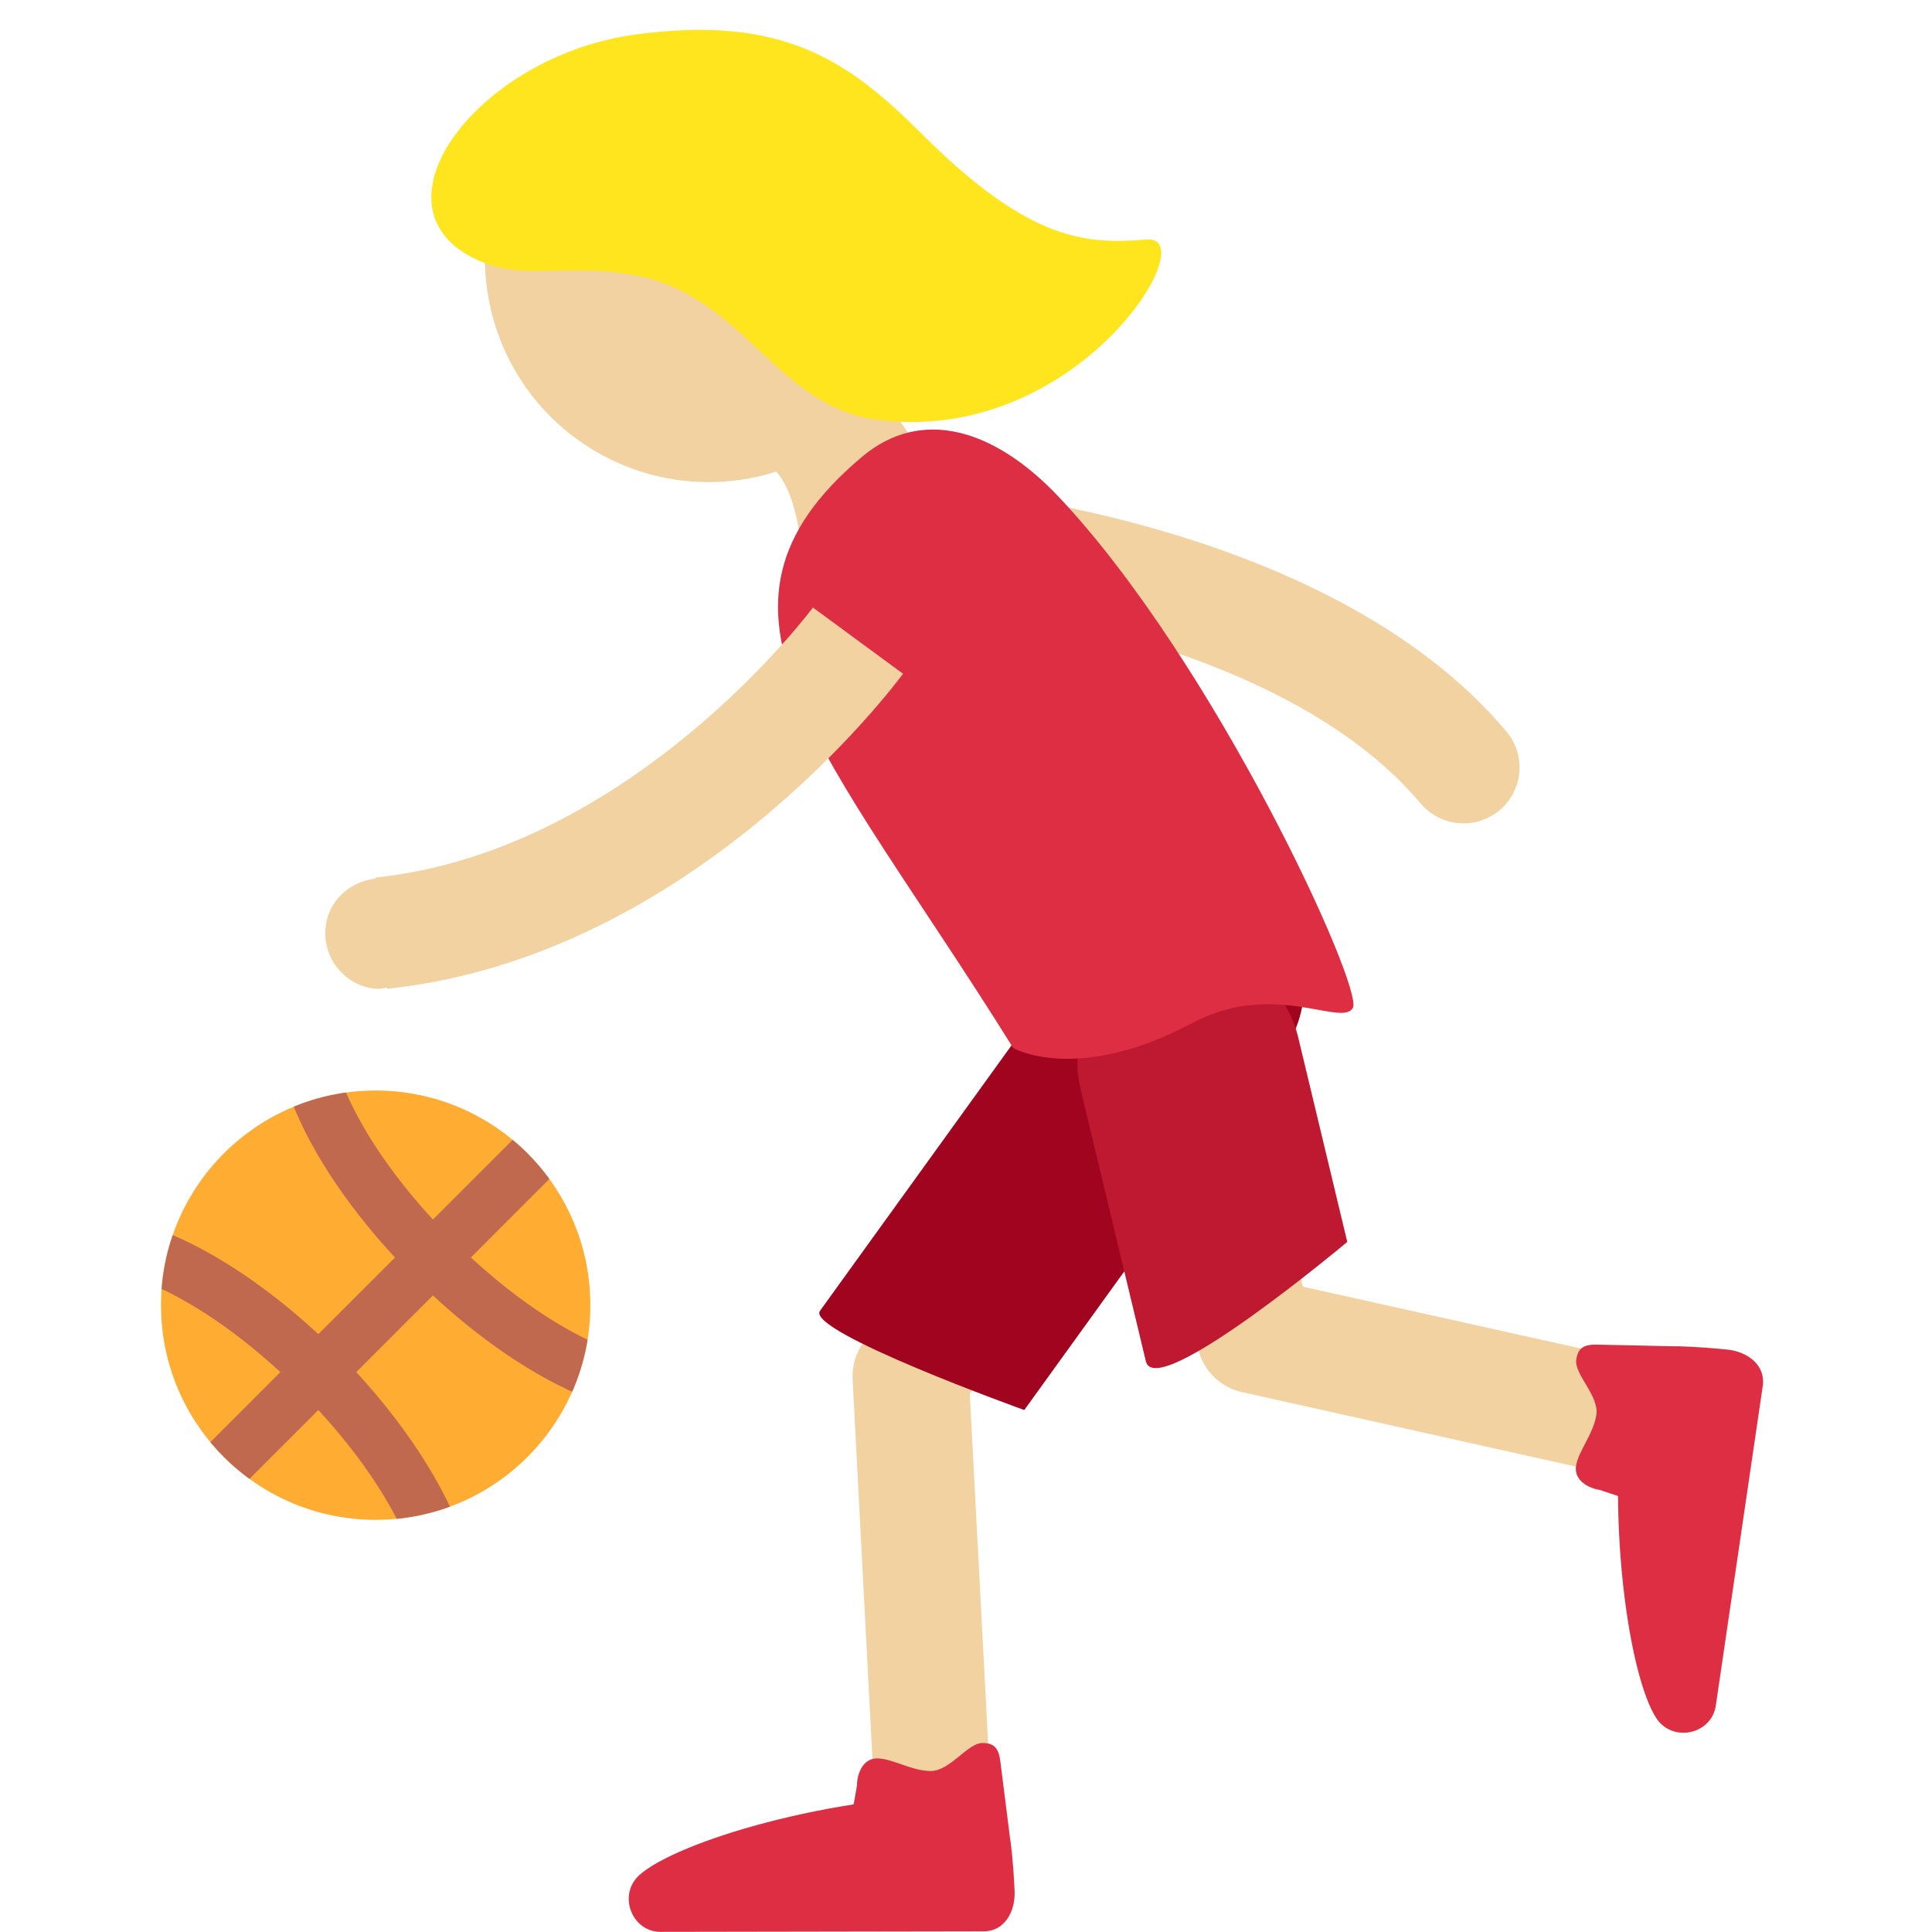
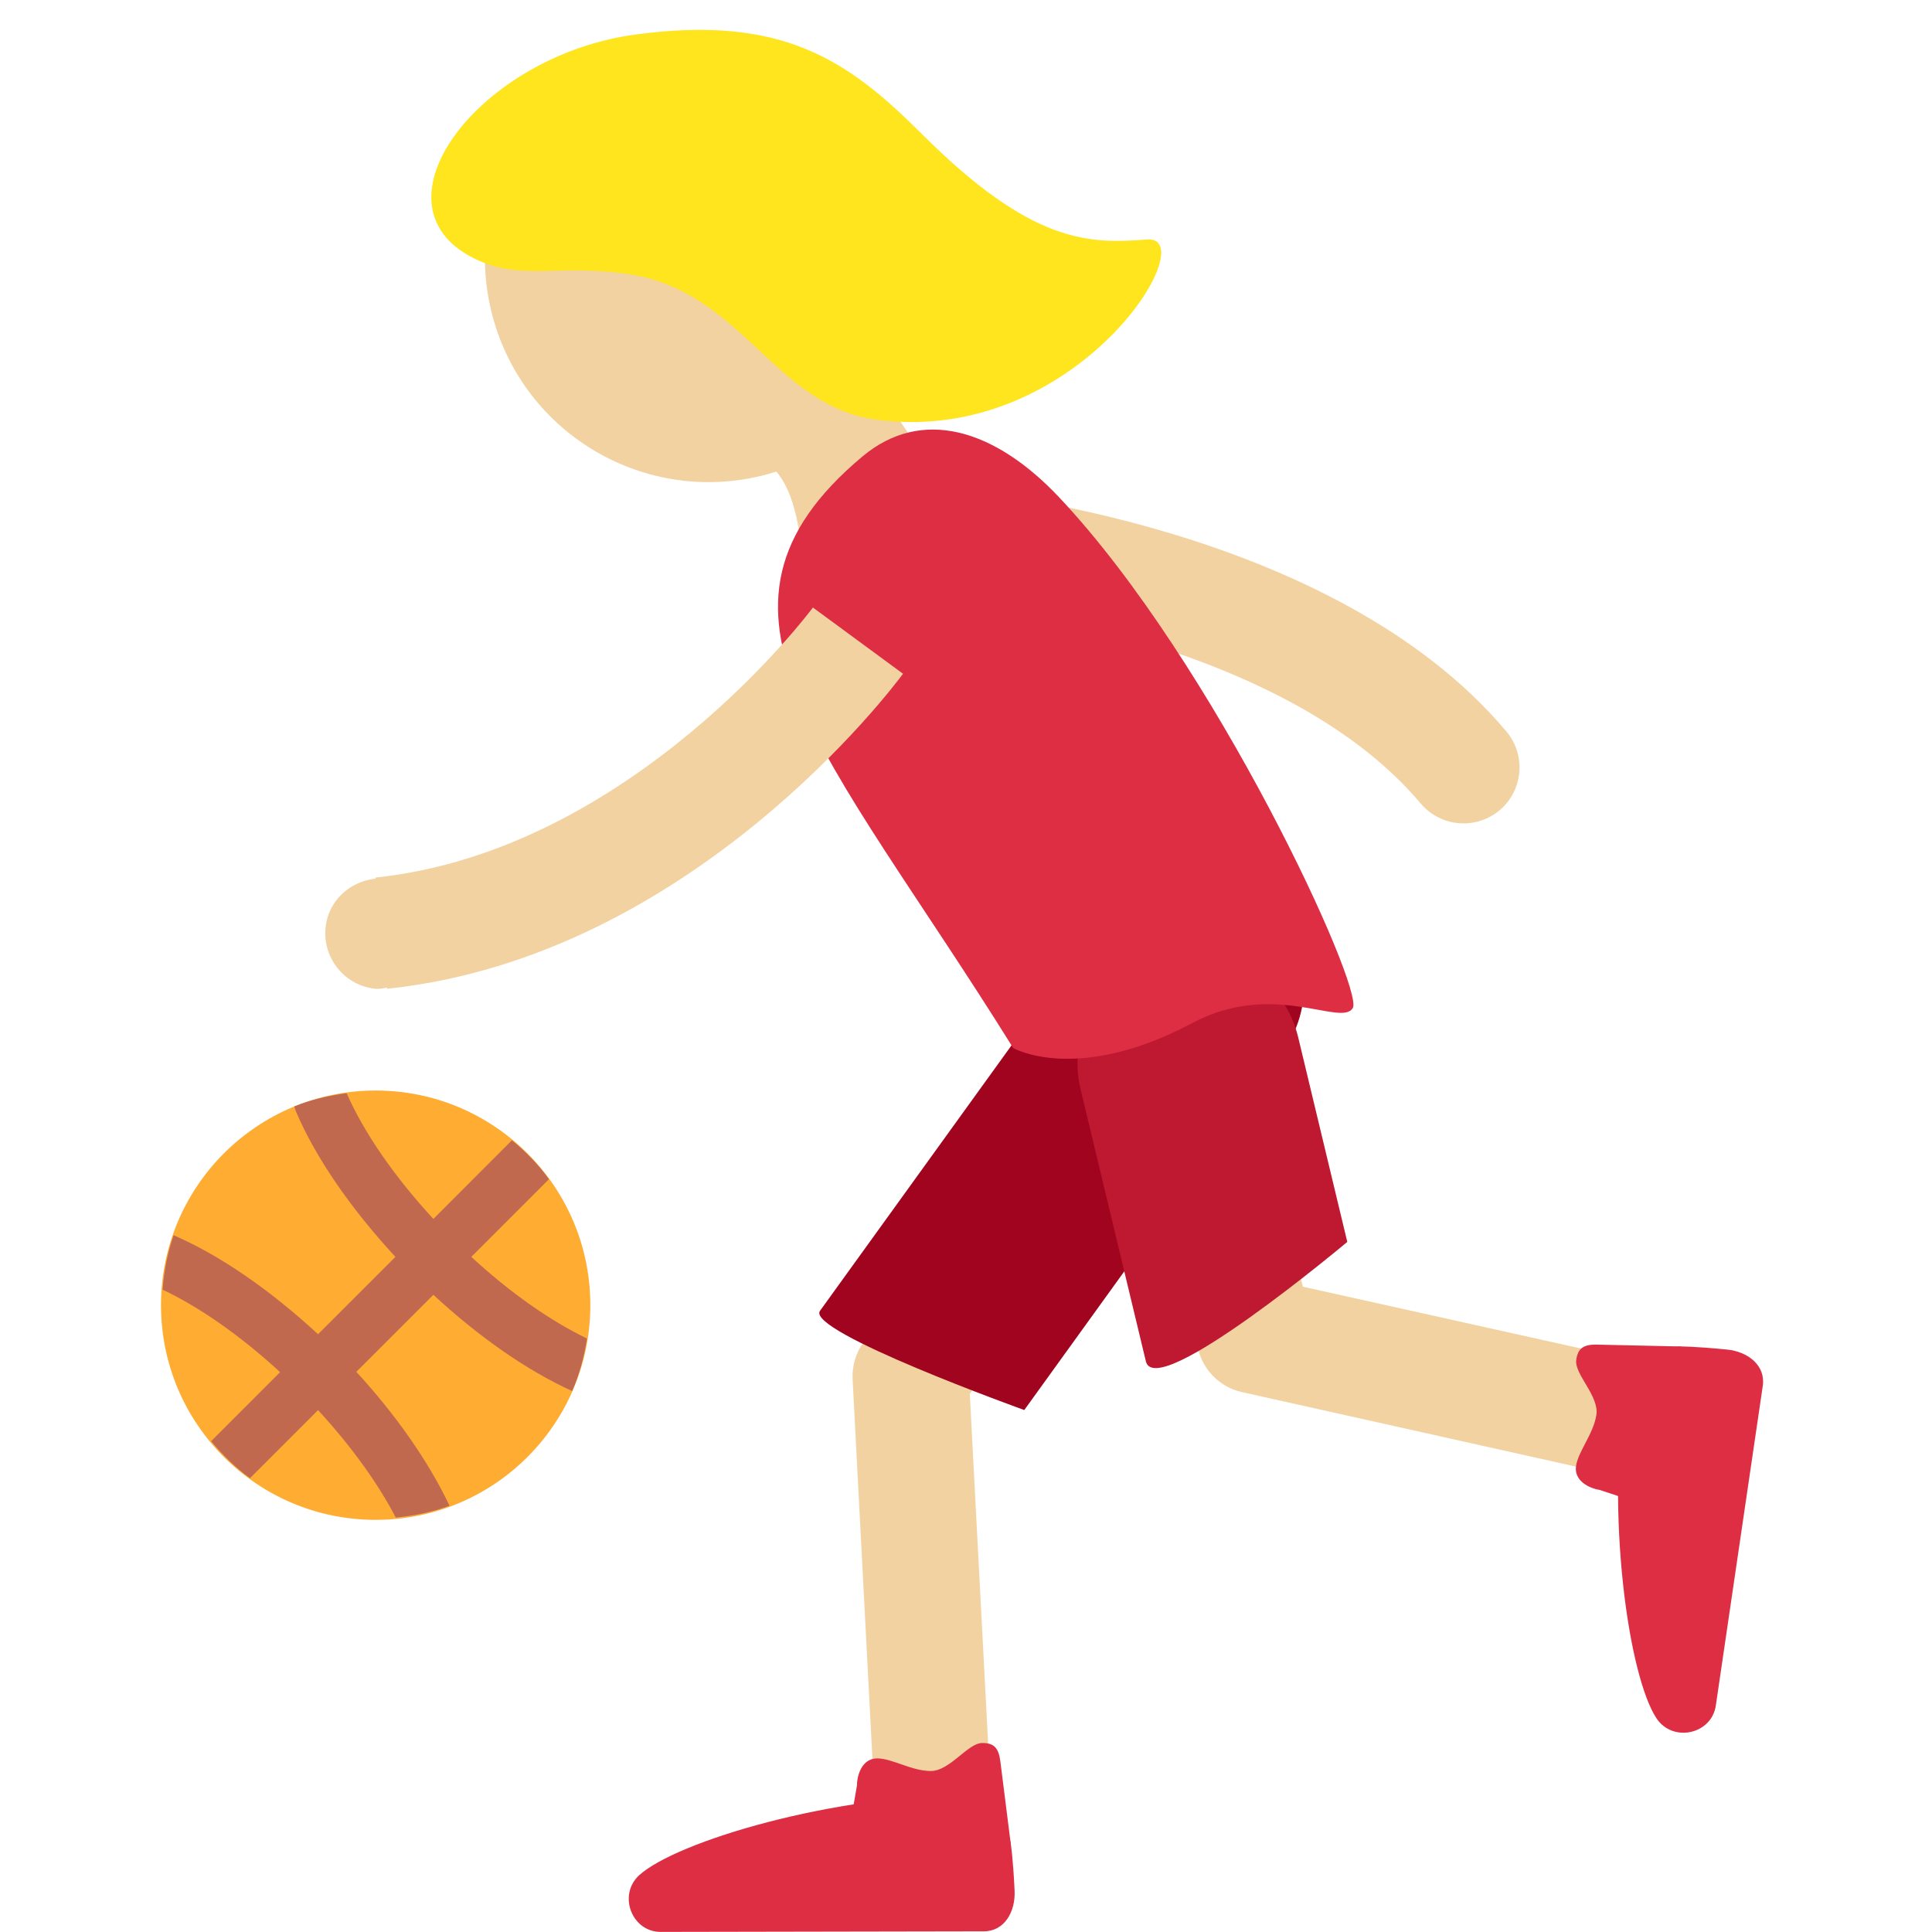
<svg xmlns="http://www.w3.org/2000/svg" viewBox="0 0 45 45" style="enable-background:new 0 0 45 45;" xml:space="preserve" version="1.1" id="svg2">
  <defs id="defs6">
    <clipPath id="clipPath16" clipPathUnits="userSpaceOnUse">
      <path id="path18" d="M 0,36 36,36 36,0 0,0 0,36 Z" />
-     </clipPath>
-     <clipPath id="clipPath60" clipPathUnits="userSpaceOnUse">
-       <path id="path62" d="M 3,11.679 C 3,9.471 4.791,7.68 7,7.68 l 0,0 c 2.209,0 4,1.791 4,3.999 l 0,0 c 0,2.21 -1.791,4.001 -4,4.001 l 0,0 c -2.209,0 -4,-1.791 -4,-4.001" />
-     </clipPath>
-     <clipPath id="clipPath80" clipPathUnits="userSpaceOnUse">
-       <path id="path82" d="M 0,36 36,36 36,0 0,0 0,36 Z" />
    </clipPath>
  </defs>
  <g transform="matrix(1.25,0,0,-1.25,0,45)" id="g10">
    <g id="g12">
      <g clip-path="url(#clipPath16)" id="g14">
        <g transform="translate(30.8525,8.3662)" id="g20">
-           <path id="path22" style="fill:#f3d2a2;fill-opacity:1;fill-rule:nonzero;stroke:none" d="M 0,0 C -0.081,0 -0.163,0.01 -0.243,0.028 L -7.719,1.696 C -8.122,1.79 -8.432,2.099 -8.528,2.501 l -1.216,5.066 c -0.069,0.283 -0.023,0.573 0.129,0.82 0.151,0.247 0.39,0.421 0.672,0.487 0.085,0.021 0.171,0.031 0.255,0.031 0.502,0 0.935,-0.342 1.052,-0.832 L -6.576,3.658 0.245,2.142 C 0.528,2.076 0.768,1.904 0.921,1.658 1.074,1.412 1.123,1.122 1.058,0.84 0.964,0.437 0.654,0.127 0.251,0.03 0.168,0.01 0.084,0 0,0" />
+           <path id="path22" style="fill:#f3d2a2;fill-opacity:1;fill-rule:nonzero;stroke:none" d="M 0,0 C -0.081,0 -0.163,0.01 -0.243,0.028 L -7.719,1.696 C -8.122,1.79 -8.432,2.099 -8.528,2.501 l -1.216,5.066 c -0.069,0.283 -0.023,0.573 0.129,0.82 0.151,0.247 0.39,0.421 0.672,0.487 0.085,0.022 0.171,0.031 0.255,0.031 0.502,0 0.935,-0.342 1.052,-0.832 L -6.576,3.658 0.245,2.142 C 0.528,2.076 0.768,1.904 0.921,1.658 1.074,1.412 1.123,1.122 1.058,0.84 0.964,0.437 0.654,0.127 0.251,0.03 0.168,0.01 0.084,0 0,0" />
        </g>
        <g transform="translate(11.3184,31.5259)" id="g24">
-           <path id="path26" style="fill:#f3d2a2;fill-opacity:1;fill-rule:nonzero;stroke:none" d="m 0,0 c -1.158,-0.564 0.52,-2.167 0.439,-3.483 -0.051,-0.91 1.722,-0.595 1.722,-0.595 0,0 1.159,0.564 1.425,-1.455 0.262,-2.017 3.141,-2.05 2.877,-0.03 C 6.197,-3.547 4.332,-2.873 4.85,-1.128 6.09,3.048 0,0 0,0" />
+           <path id="path26" style="fill:#f3d2a2;fill-opacity:1;fill-rule:nonzero;stroke:none" d="m 0,0 c -1.158,-0.564 0.52,-2.167 0.439,-3.483 -0.051,-0.91 1.722,-0.595 1.722,-0.595 0,0 1.159,0.564 1.425,-1.455 0.262,-2.017 3.141,-2.05 2.877,-0.03 -0.266,2.016 -2.131,2.69 -1.612,4.435 C 6.09,3.048 0,0 0,0" />
        </g>
        <g transform="translate(27.5156,20.686)" id="g28">
-           <path id="path30" style="fill:#f3d2a2;fill-opacity:1;fill-rule:nonzero;stroke:none" d="m 0,0 c -0.373,-0.089 -0.779,0.03 -1.043,0.342 -2.682,3.19 -8.798,3.763 -8.859,3.769 -0.573,0.051 -0.997,0.556 -0.947,1.129 0.05,0.572 0.548,0.998 1.127,0.947 C -9.436,6.163 -2.688,5.538 0.554,1.684 0.924,1.243 0.867,0.587 0.426,0.215 0.298,0.108 0.151,0.037 0,0" />
+           <path id="path30" style="fill:#f3d2a2;fill-opacity:1;fill-rule:nonzero;stroke:none" d="m 0,0 c -0.373,-0.089 -0.779,0.03 -1.043,0.342 -2.682,3.19 -8.798,3.763 -8.859,3.769 -0.573,0.051 -0.997,0.556 -0.947,1.129 0.05,0.572 0.548,0.998 1.127,0.947 C -9.436,6.163 -2.688,5.538 0.554,1.684 0.924,1.243 0.867,0.586 0.426,0.215 0.298,0.108 0.151,0.037 0,0" />
        </g>
        <g transform="translate(17.4697,0.6992)" id="g32">
-           <path id="path34" style="fill:#f3d2a2;fill-opacity:1;fill-rule:nonzero;stroke:none" d="m 0,0 c -0.598,-0.028 -1.107,0.435 -1.135,1.031 l -0.448,8.575 c -0.011,0.244 0.061,0.487 0.203,0.684 l 5.246,7.271 c 0.184,0.255 0.469,0.417 0.782,0.446 0.259,0.023 0.519,-0.048 0.731,-0.2 C 5.614,17.636 5.77,17.385 5.816,17.1 5.862,16.814 5.794,16.527 5.625,16.294 L 0.601,9.328 1.031,1.133 C 1.054,0.652 0.751,0.208 0.294,0.054 0.217,0.028 0.136,0.011 0.052,0.003 L 0,0 Z" />
+           <path id="path34" style="fill:#f3d2a2;fill-opacity:1;fill-rule:nonzero;stroke:none" d="m 0,0 c -0.598,-0.028 -1.107,0.435 -1.135,1.031 l -0.448,8.575 c -0.011,0.244 0.061,0.487 0.203,0.684 l 5.246,7.272 c 0.184,0.254 0.469,0.417 0.782,0.445 0.259,0.023 0.519,-0.048 0.731,-0.2 C 5.614,17.636 5.77,17.385 5.816,17.1 5.862,16.814 5.794,16.527 5.625,16.294 L 0.601,9.328 1.031,1.133 C 1.054,0.652 0.751,0.208 0.294,0.054 0.217,0.028 0.136,0.011 0.052,0.003 L 0,0 Z" />
        </g>
        <g transform="translate(15.2798,11.5752)" id="g36">
-           <path id="path38" style="fill:#a0041e;fill-opacity:1;fill-rule:nonzero;stroke:none" d="M 0,0 5.246,7.271 C 5.917,8.203 7.221,8.416 8.155,7.741 9.088,7.068 9.299,5.765 8.626,4.832 l -4.82,-6.681 c 0,0 -4.082,1.467 -3.806,1.849" />
+           <path id="path38" style="fill:#a0041e;fill-opacity:1;fill-rule:nonzero;stroke:none" d="M 0,0 5.246,7.271 C 5.917,8.203 7.221,8.416 8.155,7.741 9.088,7.068 9.299,5.765 8.625,4.832 L 3.806,-1.849 c 0,0 -4.082,1.467 -3.806,1.849" />
        </g>
        <g transform="translate(21.3516,10.6338)" id="g40">
-           <path id="path42" style="fill:#be1931;fill-opacity:1;fill-rule:nonzero;stroke:none" d="M 0,0 -1.216,5.066 C -1.485,6.186 -0.795,7.311 0.325,7.58 1.444,7.848 2.569,7.159 2.838,6.039 L 3.753,2.225 C 3.753,2.225 0.184,-0.769 0,0" />
+           <path id="path42" style="fill:#be1931;fill-opacity:1;fill-rule:nonzero;stroke:none" d="M 0,0 -1.216,5.066 C -1.485,6.186 -0.795,7.312 0.325,7.58 1.444,7.848 2.569,7.159 2.838,6.039 L 3.753,2.225 C 3.753,2.225 0.185,-0.769 0,0" />
        </g>
        <g transform="translate(17.2588,32.1582)" id="g44">
-           <path id="path46" style="fill:#f3d2a2;fill-opacity:1;fill-rule:nonzero;stroke:none" d="M 0,0 C 0.537,-2.238 -0.842,-4.489 -3.081,-5.026 -5.32,-5.563 -7.57,-4.184 -8.107,-1.945 -8.645,0.294 -7.265,2.544 -5.026,3.081 -2.788,3.619 -0.537,2.239 0,0" />
+           <path id="path46" style="fill:#f3d2a2;fill-opacity:1;fill-rule:nonzero;stroke:none" d="M 0,0 C 0.537,-2.238 -0.842,-4.489 -3.081,-5.026 -5.32,-5.563 -7.57,-4.184 -8.107,-1.945 -8.645,0.294 -7.265,2.544 -5.026,3.082 -2.788,3.619 -0.537,2.239 0,0" />
        </g>
        <g transform="translate(21.375,31.5376)" id="g48">
-           <path id="path50" style="fill:#ffe51e;fill-opacity:1;fill-rule:nonzero;stroke:none" d="m 0,0 c -1.083,-0.083 -2.14,-0.092 -4.208,1.976 -1.375,1.375 -2.603,2.213 -5.334,1.842 -2.898,-0.393 -5.018,-3.169 -3,-4.17 0.881,-0.436 1.53,-0.094 2.881,-0.295 2.121,-0.315 2.706,-2.455 4.619,-2.711 C -1.298,-3.858 1.083,0.083 0,0" />
+           <path id="path50" style="fill:#ffe51e;fill-opacity:1;fill-rule:nonzero;stroke:none" d="m 0,0 c -1.083,-0.083 -2.14,-0.092 -4.208,1.976 -1.375,1.375 -2.603,2.213 -5.334,1.842 -2.898,-0.393 -5.018,-3.169 -3,-4.17 0.881,-0.436 1.53,-0.094 2.881,-0.295 2.121,-0.315 2.706,-2.456 4.619,-2.711 C -1.298,-3.858 1.083,0.083 0,0" />
        </g>
        <g transform="translate(11,11.6797)" id="g52">
          <path id="path54" style="fill:#ffac33;fill-opacity:1;fill-rule:nonzero;stroke:none" d="m 0,0 c 0,-2.209 -1.791,-4 -4,-4 -2.209,0 -4,1.791 -4,4 0,2.209 1.791,4 4,4 2.209,0 4,-1.791 4,-4" />
        </g>
-       </g>
-     </g>
-     <g id="g56">
-       <g clip-path="url(#clipPath60)" id="g58">
-         <g transform="translate(6.7119,17.2832)" id="g64">
-           <path id="path66" style="fill:#c1694f;fill-opacity:1;fill-rule:nonzero;stroke:none" d="m 0,0 c -0.188,0 -0.334,-0.042 -0.419,-0.126 -0.21,-0.211 -0.155,-0.794 0.142,-1.485 0.376,-0.878 1.079,-1.858 1.979,-2.758 0.901,-0.901 1.88,-1.604 2.758,-1.98 0.691,-0.296 1.273,-0.352 1.485,-0.141 0.21,0.211 0.155,0.794 -0.142,1.485 -0.376,0.877 -1.079,1.857 -1.979,2.757 -0.901,0.9 -1.88,1.603 -2.758,1.98 C 0.653,-0.091 0.279,0 0,0 m 5.523,-7.615 c -0.424,0 -0.916,0.115 -1.457,0.347 -0.992,0.425 -2.083,1.204 -3.071,2.192 -0.988,0.988 -1.766,2.078 -2.191,3.07 -0.487,1.136 -0.462,2.055 0.07,2.587 0.531,0.532 1.45,0.558 2.586,0.07 C 2.452,0.226 3.542,-0.553 4.531,-1.541 5.519,-2.529 6.297,-3.619 6.723,-4.611 7.209,-5.747 7.184,-6.665 6.652,-7.197 6.374,-7.476 5.989,-7.615 5.523,-7.615" />
+         <g transform="translate(8.0752,11.873)" id="g56">
+           <path id="path58" style="fill:#c1694f;fill-opacity:1;fill-rule:nonzero;stroke:none" d="m 0,0 c 0.849,-0.785 1.747,-1.413 2.586,-1.793 0.135,0.308 0.223,0.637 0.277,0.979 C 2.166,-0.478 1.422,0.048 0.707,0.707 L 2.154,2.155 C 1.957,2.427 1.723,2.666 1.464,2.88 L 0,1.414 C -0.718,2.193 -1.287,3.009 -1.616,3.757 -1.955,3.711 -2.285,3.636 -2.592,3.51 -2.578,3.475 -2.573,3.444 -2.558,3.409 -2.185,2.538 -1.528,1.595 -0.707,0.707 L -2.149,-0.734 C -3.033,0.083 -3.972,0.736 -4.84,1.11 -4.951,0.788 -5.02,0.449 -5.045,0.096 c 0.706,-0.335 1.462,-0.868 2.189,-1.537 l -1.285,-1.286 c 0.214,-0.258 0.453,-0.493 0.724,-0.69 l 1.268,1.269 c 0.657,-0.715 1.136,-1.402 1.448,-2.002 0.349,0.032 0.685,0.103 1.002,0.22 -0.395,0.834 -1.014,1.711 -1.737,2.495 L 0,0 Z" />
        </g>
-         <g transform="translate(1.7622,12.334)" id="g68">
-           <path id="path70" style="fill:#c1694f;fill-opacity:1;fill-rule:nonzero;stroke:none" d="m 0,0 c -0.188,0 -0.334,-0.042 -0.419,-0.127 -0.21,-0.211 -0.155,-0.794 0.142,-1.485 0.376,-0.877 1.079,-1.857 1.979,-2.757 1.943,-1.943 3.809,-2.552 4.243,-2.122 0.432,0.432 -0.179,2.301 -2.121,4.243 -0.901,0.9 -1.88,1.603 -2.758,1.979 C 0.653,-0.092 0.279,0 0,0 m 5.537,-7.616 c -1.309,0 -3.132,1.13 -4.542,2.54 -0.988,0.988 -1.766,2.078 -2.192,3.07 -0.486,1.136 -0.461,2.054 0.071,2.586 0.532,0.532 1.45,0.559 2.586,0.07 C 2.452,0.226 3.542,-0.553 4.531,-1.541 6.416,-3.427 7.8,-6.05 6.652,-7.198 6.362,-7.487 5.979,-7.616 5.537,-7.616" />
+         <g transform="translate(18.3335,0.0127)" id="g60">
+           <path id="path62" style="fill:#dd2e44;fill-opacity:1;fill-rule:nonzero;stroke:none" d="M 0,0 C 0.383,0 0.59,0.365 0.572,0.757 0.542,1.383 0.5,1.638 0.5,1.638 0.438,1.937 0.176,2.55 -0.187,2.55 -2.83,2.55 -5.726,1.671 -6.418,1.05 -6.827,0.683 -6.564,-0.012 -6.021,-0.011 -4.418,-0.008 -1.388,-0.003 0,0" />
        </g>
-         <g transform="translate(3.1104,8.3184)" id="g72">
-           <path id="path74" style="fill:#c1694f;fill-opacity:1;fill-rule:nonzero;stroke:none" d="M 0,0 7.07,7.071 7.777,6.364 0.707,-0.707 0,0 Z" />
+         <g transform="translate(25.208,17.2188)" id="g64">
+           <path id="path66" style="fill:#dd2e44;fill-opacity:1;fill-rule:nonzero;stroke:none" d="m 0,0 c -0.208,-0.364 -1.473,0.525 -2.989,-0.281 -2.157,-1.146 -3.339,-0.467 -3.339,-0.467 -3.486,5.595 -6.243,8.149 -2.809,11.024 1.097,0.918 2.454,0.522 3.663,-0.76 C -2.563,6.427 0.209,0.365 0,0" />
        </g>
-       </g>
-     </g>
-     <g id="g76">
-       <g clip-path="url(#clipPath80)" id="g78">
-         <g transform="translate(18.3333,0.0123)" id="g84">
-           <path id="path86" style="fill:#dd2e44;fill-opacity:1;fill-rule:nonzero;stroke:none" d="M 0,0 C 0.383,0.001 0.591,0.366 0.572,0.758 0.542,1.384 0.5,1.638 0.5,1.638 0.438,1.937 0.176,2.55 -0.187,2.55 -2.83,2.55 -5.725,1.671 -6.418,1.05 -6.827,0.683 -6.564,-0.011 -6.021,-0.01 -4.418,-0.007 -1.388,-0.002 0,0" />
+         <g transform="translate(18.353,1.3008)" id="g68">
+           <path id="path70" style="fill:#dd2e44;fill-opacity:1;fill-rule:nonzero;stroke:none" d="m 0,0 -1.977,0 c -0.185,0 -0.595,0.157 -0.595,0.35 l 0.188,1.084 c 0,0.192 0.096,0.5 0.376,0.5 0.28,0 0.64,-0.235 0.999,-0.235 0.359,0 0.688,0.522 0.96,0.522 0.212,0 0.305,-0.084 0.337,-0.35 L 0.48,0.35 C 0.48,0.157 0.185,0 0,0" />
        </g>
-         <g transform="translate(25.2083,17.2188)" id="g88">
-           <path id="path90" style="fill:#dd2e44;fill-opacity:1;fill-rule:nonzero;stroke:none" d="m 0,0 c -0.208,-0.365 -1.473,0.525 -2.99,-0.281 -2.156,-1.146 -3.338,-0.467 -3.338,-0.467 -3.487,5.595 -6.243,8.149 -2.809,11.024 1.097,0.918 2.454,0.523 3.663,-0.76 C -2.563,6.427 0.208,0.365 0,0" />
+         <g transform="translate(32.8467,10.1758)" id="g72">
+           <path id="path74" style="fill:#dd2e44;fill-opacity:1;fill-rule:nonzero;stroke:none" d="M 0,0 C 0.056,0.379 -0.275,0.639 -0.665,0.677 -1.289,0.739 -1.547,0.735 -1.547,0.735 -1.852,0.719 -2.496,0.55 -2.55,0.189 c -0.388,-2.613 0.055,-5.606 0.569,-6.382 0.302,-0.458 1.027,-0.301 1.106,0.236 C -0.643,-4.371 -0.202,-1.373 0,0" />
        </g>
-         <g transform="translate(18.3529,1.3008)" id="g92">
-           <path id="path94" style="fill:#dd2e44;fill-opacity:1;fill-rule:nonzero;stroke:none" d="m 0,0 -1.977,0 c -0.185,0 -0.595,0.158 -0.595,0.35 l 0.188,1.084 c 0,0.192 0.096,0.5 0.376,0.5 0.28,0 0.641,-0.235 0.999,-0.235 0.359,0 0.688,0.522 0.96,0.522 0.212,0 0.305,-0.084 0.337,-0.35 L 0.48,0.35 C 0.48,0.158 0.185,0 0,0" />
+         <g transform="translate(31.5752,10.3848)" id="g76">
+           <path id="path78" style="fill:#dd2e44;fill-opacity:1;fill-rule:nonzero;stroke:none" d="m 0,0 -0.291,-1.955 c -0.027,-0.183 -0.243,-0.566 -0.434,-0.537 l -1.044,0.345 c -0.19,0.028 -0.48,0.168 -0.439,0.445 0.041,0.277 0.326,0.599 0.379,0.954 0.053,0.355 -0.415,0.758 -0.375,1.026 0.031,0.209 0.128,0.289 0.395,0.282 L -0.275,0.526 C -0.085,0.498 0.027,0.183 0,0" />
        </g>
-         <g transform="translate(32.8467,10.176)" id="g96">
-           <path id="path98" style="fill:#dd2e44;fill-opacity:1;fill-rule:nonzero;stroke:none" d="M 0,0 C 0.056,0.379 -0.275,0.638 -0.665,0.677 -1.289,0.739 -1.547,0.735 -1.547,0.735 -1.852,0.718 -2.497,0.549 -2.55,0.189 c -0.389,-2.613 0.055,-5.606 0.568,-6.383 0.303,-0.458 1.028,-0.301 1.107,0.237 C -0.643,-4.371 -0.202,-1.373 0,0" />
-         </g>
-         <g transform="translate(31.5751,10.3848)" id="g100">
-           <path id="path102" style="fill:#dd2e44;fill-opacity:1;fill-rule:nonzero;stroke:none" d="m 0,0 -0.291,-1.955 c -0.027,-0.183 -0.243,-0.566 -0.433,-0.537 l -1.045,0.345 c -0.19,0.028 -0.48,0.168 -0.439,0.445 0.041,0.277 0.326,0.599 0.379,0.954 0.053,0.355 -0.415,0.757 -0.375,1.027 0.031,0.208 0.128,0.289 0.396,0.281 L -0.276,0.527 C -0.085,0.498 0.027,0.183 0,0" />
-         </g>
-         <g transform="translate(15.1475,24.6797)" id="g104">
-           <path id="path106" style="fill:#f3d2a2;fill-opacity:1;fill-rule:nonzero;stroke:none" d="m 0,0 c -0.033,-0.046 -3.381,-4.532 -8.152,-5.032 l 0.002,-0.02 c -0.484,-0.051 -0.885,-0.417 -0.932,-0.919 -0.053,-0.573 0.367,-1.082 0.941,-1.134 0.071,-0.006 0.135,0.013 0.203,0.022 l 0.003,-0.021 c 5.678,0.594 9.456,5.655 9.614,5.87 L 0,0 Z" />
+         <g transform="translate(15.1475,24.6797)" id="g80">
+           <path id="path82" style="fill:#f3d2a2;fill-opacity:1;fill-rule:nonzero;stroke:none" d="m 0,0 c -0.033,-0.046 -3.381,-4.532 -8.152,-5.032 l 0.002,-0.02 c -0.484,-0.051 -0.885,-0.417 -0.932,-0.919 -0.053,-0.573 0.367,-1.082 0.941,-1.134 0.071,-0.006 0.135,0.013 0.204,0.022 l 0.002,-0.021 c 5.678,0.594 9.456,5.655 9.614,5.87 L 0,0 Z" />
        </g>
      </g>
    </g>
  </g>
</svg>
